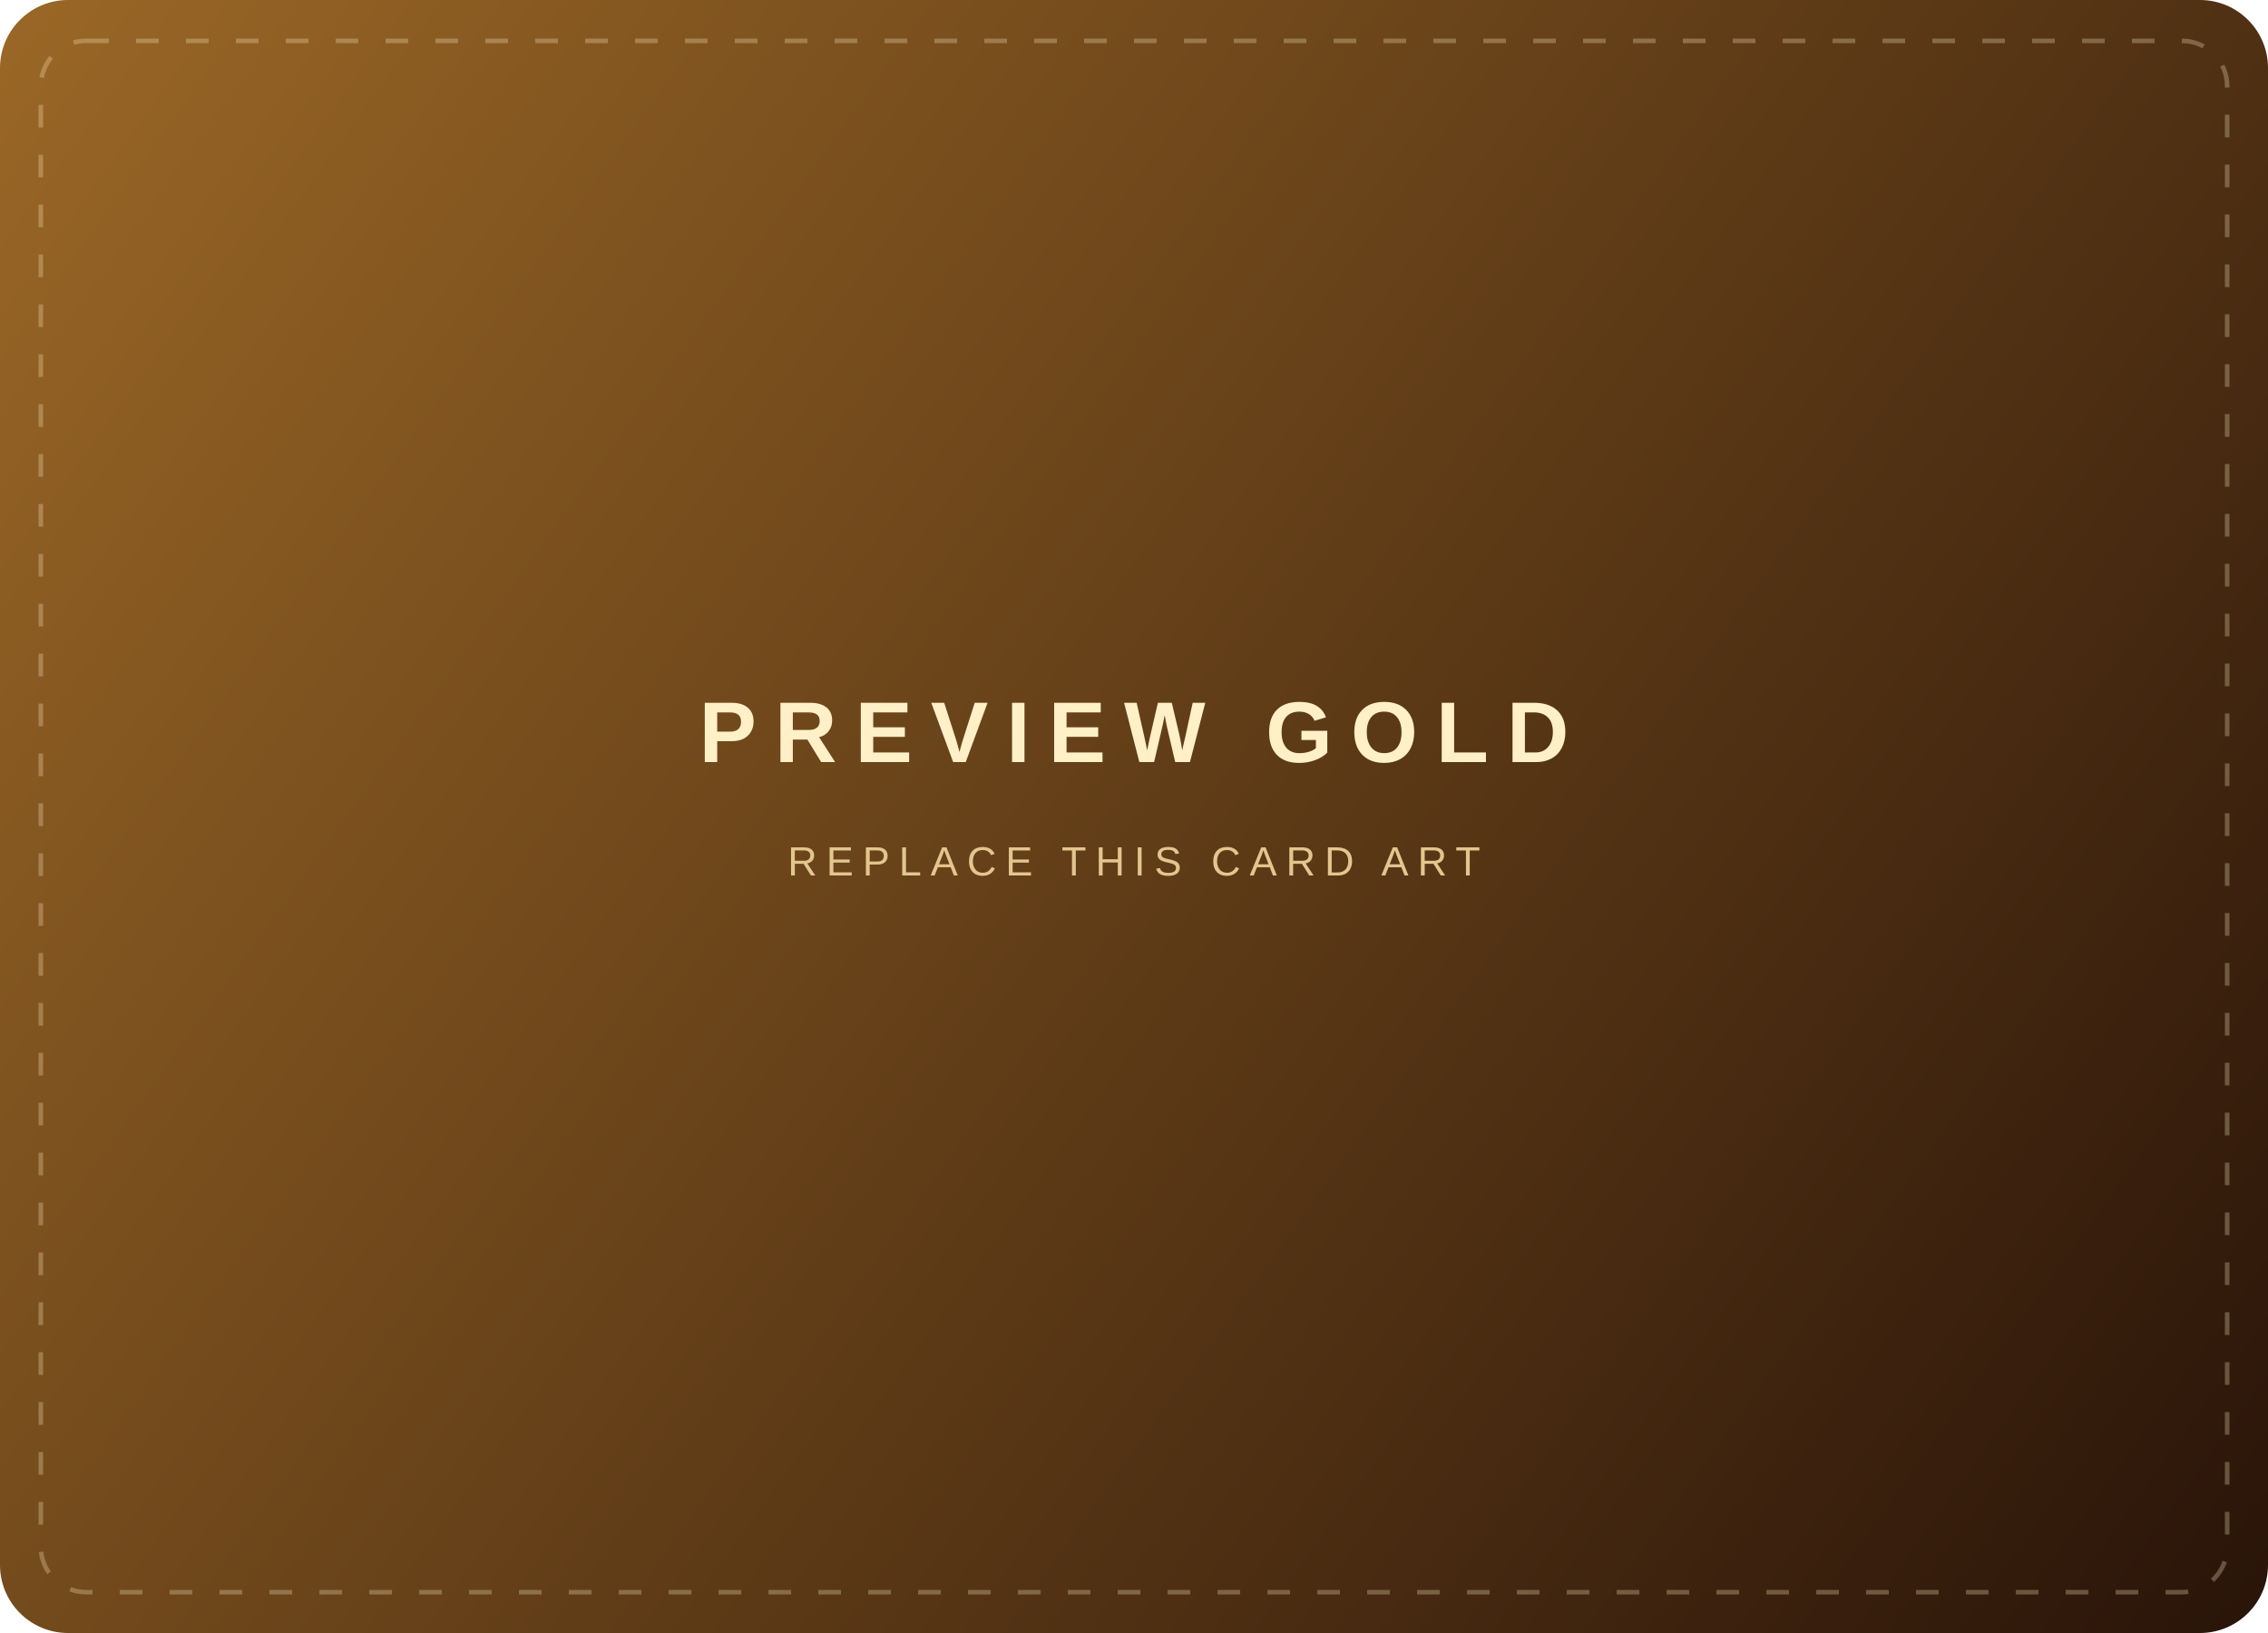
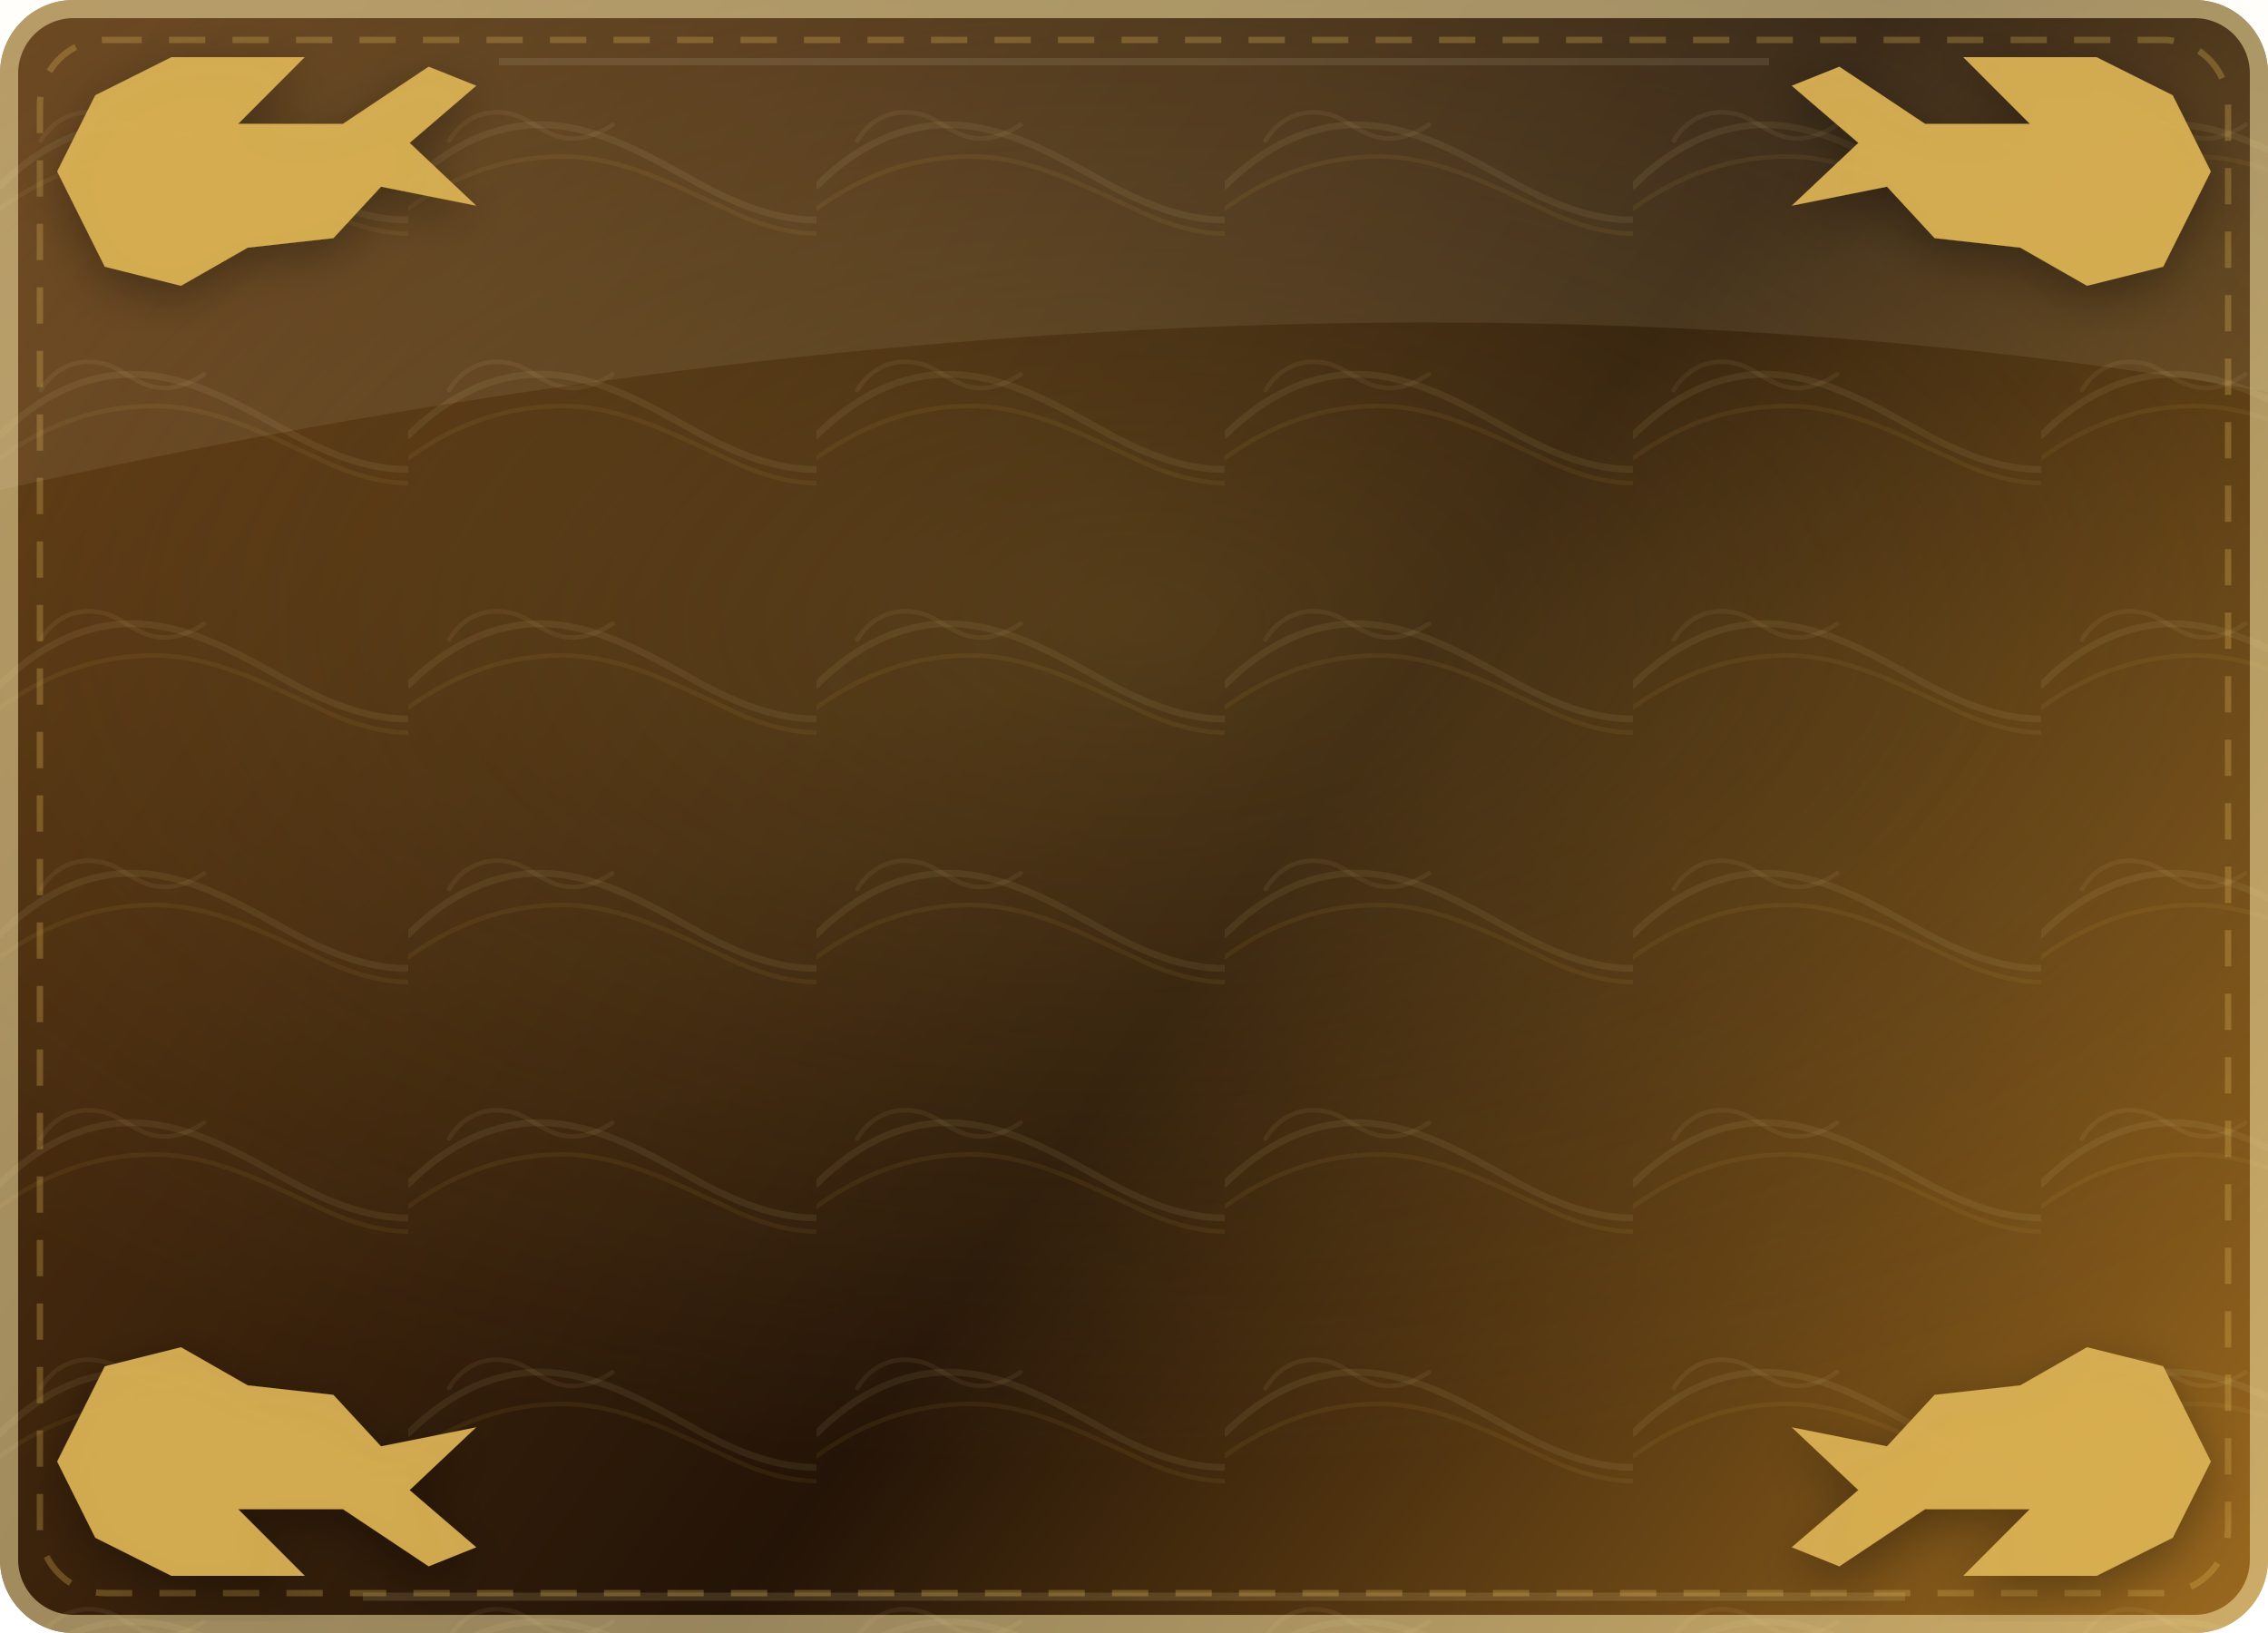
<svg xmlns="http://www.w3.org/2000/svg" viewBox="0 0 1000 720" fill="none">
  <defs>
    <linearGradient id="bg" x1="0" y1="0" x2="1000" y2="720" gradientUnits="userSpaceOnUse">
-       <stop stop-color="#9A6726" />
-       <stop offset="1" stop-color="#291409" />
+       <stop stop-color="#5f3a13" />
+       <stop offset="0.55" stop-color="#241407" />
+       <stop offset="1" stop-color="#9c6a1f" />
    </linearGradient>
+     <radialGradient id="glow" cx="0" cy="0" r="1" gradientUnits="userSpaceOnUse" gradientTransform="translate(500.0 273.6) rotate(90) scale(374.4 700.0)">
+       <stop stop-color="#ddb454" stop-opacity="0.22" />
+       <stop offset="1" stop-color="#ddb454" stop-opacity="0" />
+     </radialGradient>
+     <linearGradient id="frame" x1="0" y1="0" x2="1000" y2="720" gradientUnits="userSpaceOnUse">
+       <stop stop-color="#f6e1a2" />
+       <stop offset="0.5" stop-color="#ddb454" />
+       <stop offset="1" stop-color="#f6e1a2" />
+     </linearGradient>
+     <pattern id="wave" width="180" height="110" patternUnits="userSpaceOnUse">
+       <path d="M0 82C18 64 38 55 58 55C84 55 108 70 130 82C147 91 163 97 180 97" stroke="#f6e1a2" stroke-opacity="0.08" stroke-width="3" stroke-linecap="round" />
+       <path d="M0 92C22 76 45 69 68 69C94 69 118 82 140 92C154 99 168 103 180 103" stroke="#ddb454" stroke-opacity="0.08" stroke-width="2" stroke-linecap="round" />
+       <path d="M18 62C24 52 34 48 44 50C51 51 56 56 63 59C72 63 81 61 90 55" stroke="#f6e1a2" stroke-opacity="0.07" stroke-width="2" stroke-linecap="round" />
+     </pattern>
+     <filter id="shadow" x="-20%" y="-20%" width="140%" height="140%">
+       <feDropShadow dx="0" dy="6.4" stdDeviation="10.4" flood-color="#000000" flood-opacity="0.35" />
+     </filter>
  </defs>
-   <rect width="1000" height="720" rx="30" fill="url(#bg)" />
-   <rect x="18" y="18" width="964" height="684" rx="20" stroke="#FFF0C8" stroke-opacity="0.28" stroke-width="2" stroke-dasharray="10 12" />
-   <text x="500" y="336" fill="#FFF0C8" font-family="Arial, sans-serif" font-size="38" font-weight="700" letter-spacing="8" text-anchor="middle">PREVIEW GOLD</text>
-   <text x="500" y="386" fill="#E3C68F" font-family="Arial, sans-serif" font-size="18" letter-spacing="4" text-anchor="middle">REPLACE THIS CARD ART</text>
+   <rect width="1000" height="720" rx="32.4" fill="url(#bg)" />
+   <rect width="1000" height="720" rx="32.4" fill="url(#wave)" />
+   <rect width="1000" height="720" rx="32.4" fill="url(#glow)" />
+   <path d="M0 0H1000V172.8C750.0 129.6 420.0 122.4 0 216.0V0Z" fill="#FFF1CC" fill-opacity="0.08" />
+   <rect x="4.0" y="4.0" width="992" height="712" rx="28.4" stroke="#f6e1a2" stroke-opacity="0.55" stroke-width="8" />
+   <rect x="17.6" y="17.6" width="964.8" height="684.8" rx="28.9" stroke="#ddb454" stroke-opacity="0.30" stroke-width="2.8" stroke-dasharray="16 12" />
+   <path d="M 25.2,75.6 L 42.0,42.0 L 75.6,25.2 L 134.4,25.2 L 105.0,54.6 L 151.2,54.6 L 189.0,29.4 L 210.0,37.8 L 180.6,63.0 L 210.0,90.7 L 168.0,82.3 L 147.0,105.0 L 109.2,109.2 L 79.8,126.0 L 46.2,117.6 L 25.2,75.6 Z" fill="#ddb454" fill-opacity="0.92" filter="url(#shadow)" />
+   <path d="M 974.8,75.6 L 958.0,42.0 L 924.4,25.2 L 865.6,25.2 L 895.0,54.6 L 848.8,54.6 L 811.0,29.4 L 790.0,37.8 L 819.4,63.0 L 790.0,90.7 L 832.0,82.3 L 853.0,105.0 L 890.8,109.2 L 920.2,126.0 L 953.8,117.6 L 974.8,75.6 Z" fill="#ddb454" fill-opacity="0.92" filter="url(#shadow)" />
+   <path d="M 25.2,644.4 L 42.0,678.0 L 75.6,694.8 L 134.4,694.8 L 105.0,665.4 L 151.2,665.4 L 189.0,690.6 L 210.0,682.2 L 180.6,657.0 L 210.0,629.3 L 168.0,637.7 L 147.0,615.0 L 109.2,610.8 L 79.8,594.0 L 46.2,602.4 L 25.2,644.4 Z" fill="#ddb454" fill-opacity="0.92" filter="url(#shadow)" />
+   <path d="M 974.8,644.4 L 958.0,678.0 L 924.4,694.8 L 865.6,694.8 L 895.0,665.4 L 848.8,665.4 L 811.0,690.6 L 790.0,682.2 L 819.4,657.0 L 790.0,629.3 L 832.0,637.7 L 853.0,615.0 L 890.8,610.8 L 920.2,594.0 L 953.8,602.4 L 974.8,644.4 Z" fill="#ddb454" fill-opacity="0.92" filter="url(#shadow)" />
+   <path d="M160.0 704.0H840.0" stroke="#f6e1a2" stroke-opacity="0.14" stroke-width="3.6" />
+   <path d="M220.0 27.2H780.0" stroke="#FFF5DB" stroke-opacity="0.10" stroke-width="3.2" />
</svg>
